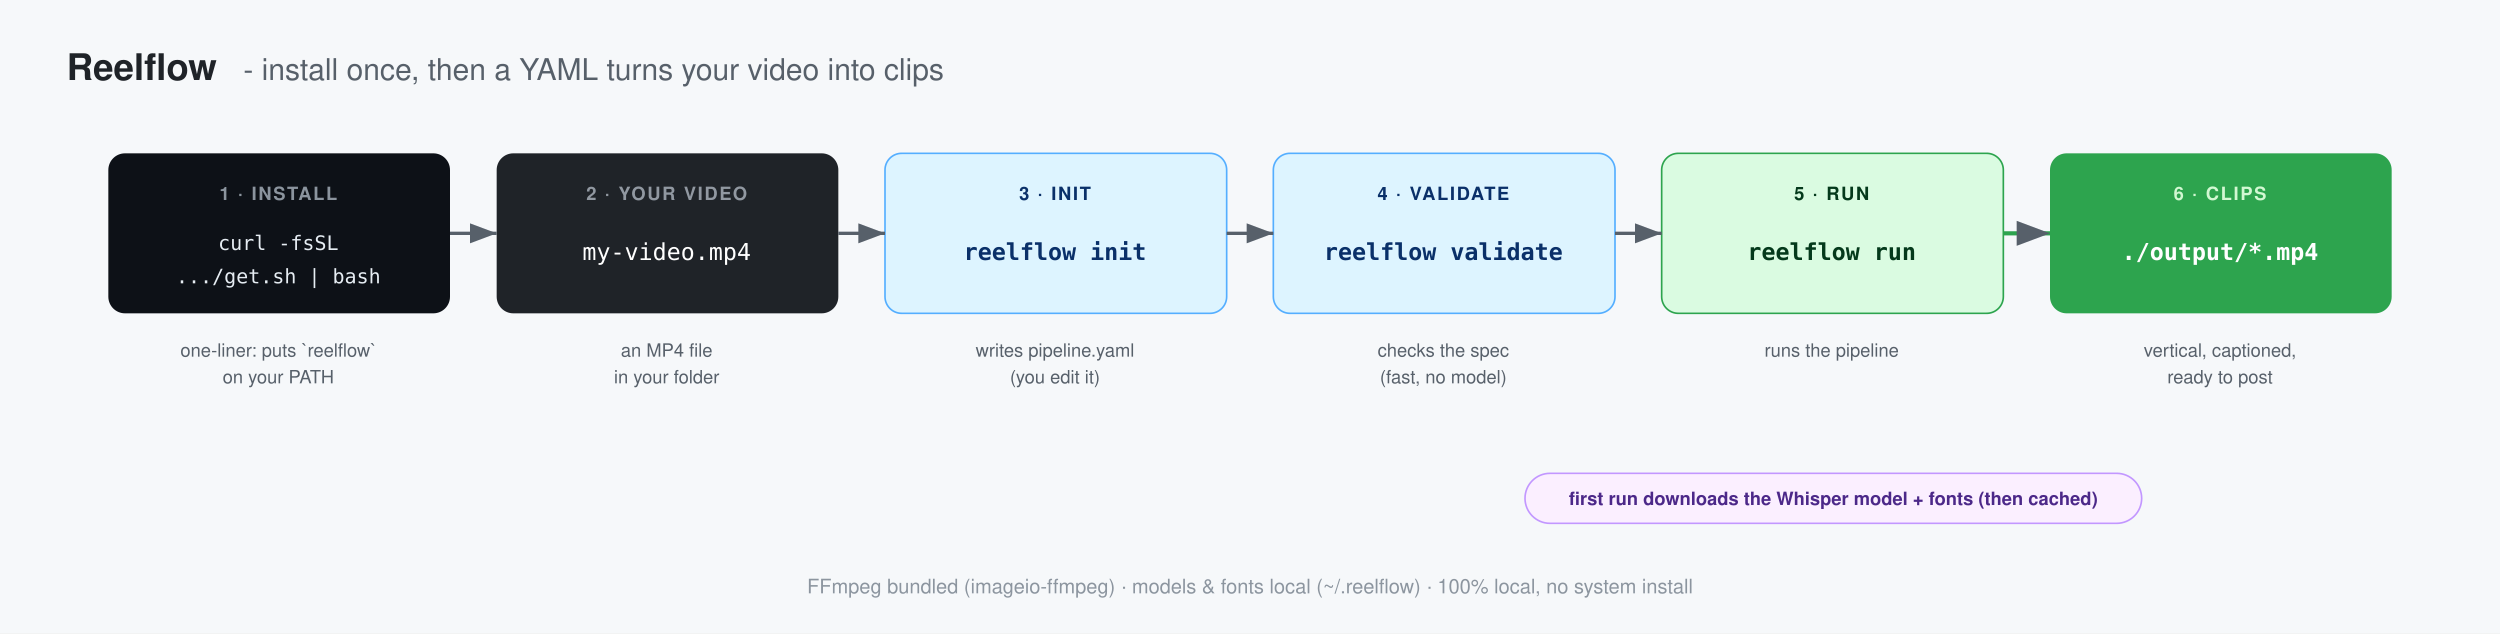
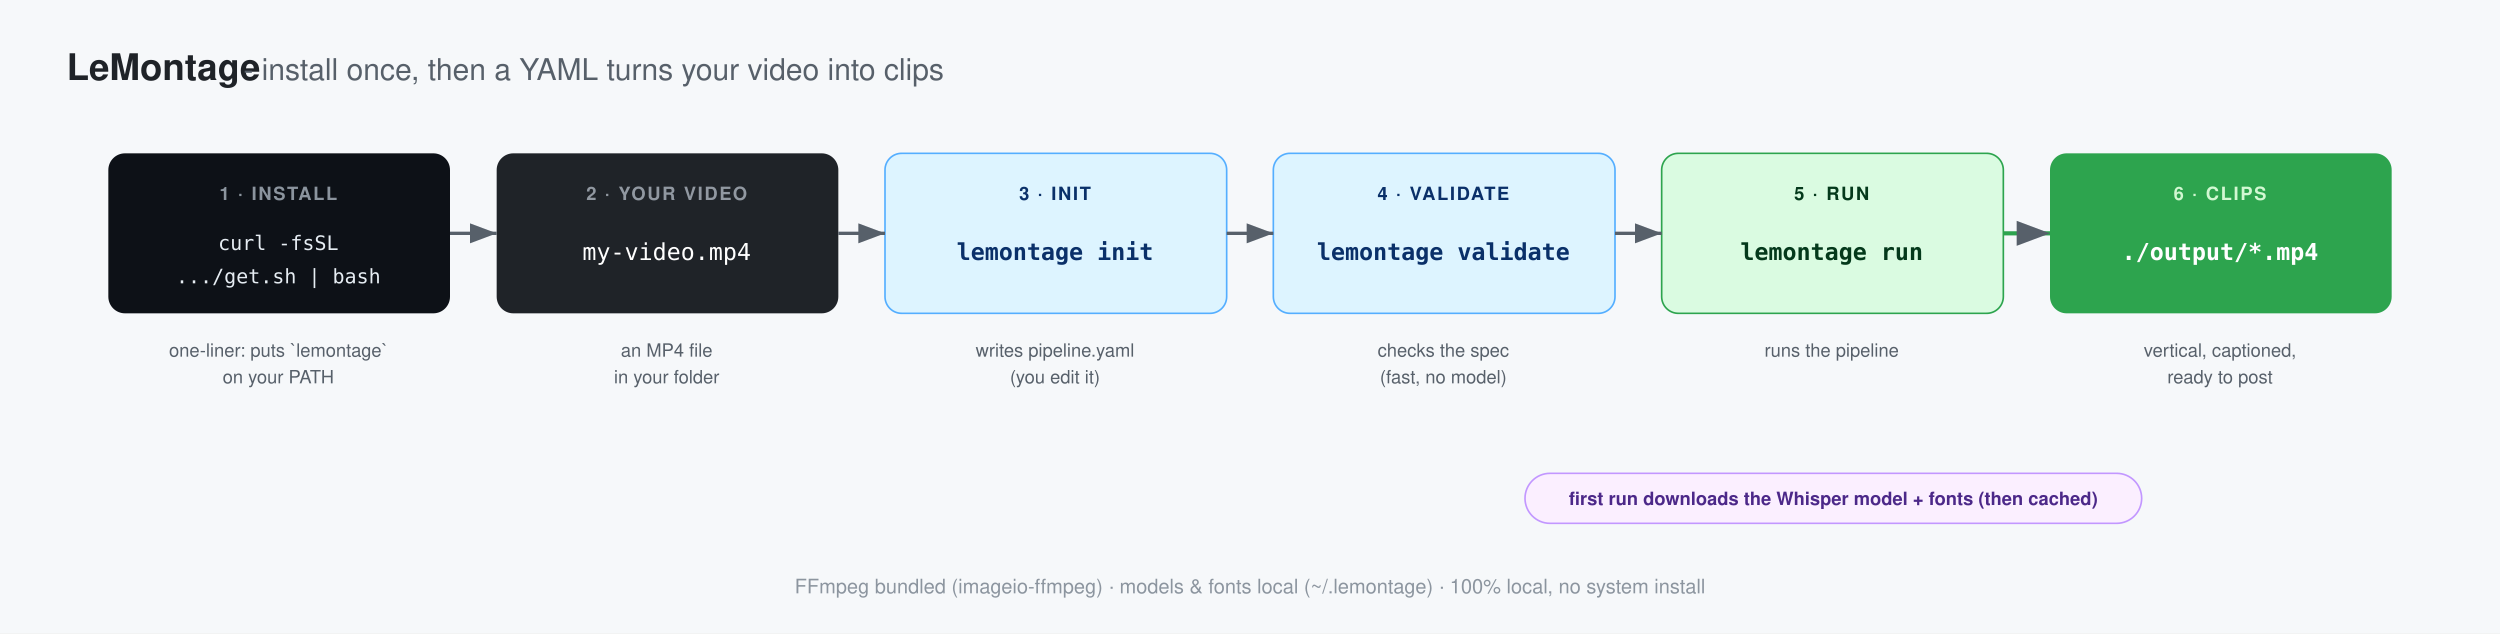
<svg xmlns="http://www.w3.org/2000/svg" width="1500" height="380" viewBox="0 0 1500 380" font-family="-apple-system, Segoe UI, Helvetica, Arial, sans-serif">
  <defs>
    <marker id="arrow" markerWidth="10" markerHeight="10" refX="8" refY="3" orient="auto" markerUnits="strokeWidth">
      <path d="M0,0 L8,3 L0,6 z" fill="#57606a" />
    </marker>
  </defs>
  <rect x="0" y="0" width="1500" height="380" fill="#f6f8fa" />
-   <text x="40" y="48" font-size="22" font-weight="700" fill="#1f2328">Reelflow</text>
+   <text x="40" y="48" font-size="22" font-weight="700" fill="#1f2328">LeMontage</text>
  <text x="146" y="48" font-size="18" fill="#57606a">- install once, then a YAML turns your video into clips</text>
  <rect x="65" y="92" width="205" height="96" rx="10" fill="#0d1117" />
  <text x="167" y="120" font-size="11" font-weight="700" fill="#8b949e" text-anchor="middle" letter-spacing="1">1 · INSTALL</text>
  <g font-family="ui-monospace, SFMono-Regular, Menlo, Consolas, monospace" font-size="12" fill="#e6edf3" text-anchor="middle">
    <text x="167" y="150">curl -fsSL</text>
    <text x="167" y="170">.../get.sh | bash</text>
  </g>
-   <text x="167" y="214" font-size="11" fill="#57606a" text-anchor="middle">one-liner: puts `reelflow`</text>
+   <text x="167" y="214" font-size="11" fill="#57606a" text-anchor="middle">one-liner: puts `lemontage`</text>
  <text x="167" y="230" font-size="11" fill="#57606a" text-anchor="middle">on your PATH</text>
  <rect x="298" y="92" width="205" height="96" rx="10" fill="#1f2328" />
  <text x="400" y="120" font-size="11" font-weight="700" fill="#9198a1" text-anchor="middle" letter-spacing="1">2 · YOUR VIDEO</text>
  <text x="400" y="156" font-family="ui-monospace, SFMono-Regular, Menlo, Consolas, monospace" font-size="14" fill="#ffffff" text-anchor="middle">my-video.mp4</text>
  <text x="400" y="214" font-size="11" fill="#57606a" text-anchor="middle">an MP4 file</text>
  <text x="400" y="230" font-size="11" fill="#57606a" text-anchor="middle">in your folder</text>
  <rect x="531" y="92" width="205" height="96" rx="10" fill="#ddf4ff" stroke="#54aeff" />
  <text x="633" y="120" font-size="11" font-weight="700" fill="#0a3069" text-anchor="middle" letter-spacing="1">3 · INIT</text>
-   <text x="633" y="156" font-family="ui-monospace, SFMono-Regular, Menlo, Consolas, monospace" font-size="14" font-weight="700" fill="#0a3069" text-anchor="middle">reelflow init</text>
+   <text x="633" y="156" font-family="ui-monospace, SFMono-Regular, Menlo, Consolas, monospace" font-size="14" font-weight="700" fill="#0a3069" text-anchor="middle">lemontage init</text>
  <text x="633" y="214" font-size="11" fill="#57606a" text-anchor="middle">writes pipeline.yaml</text>
  <text x="633" y="230" font-size="11" fill="#57606a" text-anchor="middle">(you edit it)</text>
  <rect x="764" y="92" width="205" height="96" rx="10" fill="#ddf4ff" stroke="#54aeff" />
  <text x="866" y="120" font-size="11" font-weight="700" fill="#0a3069" text-anchor="middle" letter-spacing="1">4 · VALIDATE</text>
-   <text x="866" y="156" font-family="ui-monospace, SFMono-Regular, Menlo, Consolas, monospace" font-size="14" font-weight="700" fill="#0a3069" text-anchor="middle">reelflow validate</text>
+   <text x="866" y="156" font-family="ui-monospace, SFMono-Regular, Menlo, Consolas, monospace" font-size="14" font-weight="700" fill="#0a3069" text-anchor="middle">lemontage validate</text>
  <text x="866" y="214" font-size="11" fill="#57606a" text-anchor="middle">checks the spec</text>
  <text x="866" y="230" font-size="11" fill="#57606a" text-anchor="middle">(fast, no model)</text>
  <rect x="997" y="92" width="205" height="96" rx="10" fill="#dafbe1" stroke="#2da44e" />
  <text x="1099" y="120" font-size="11" font-weight="700" fill="#04391b" text-anchor="middle" letter-spacing="1">5 · RUN</text>
-   <text x="1099" y="156" font-family="ui-monospace, SFMono-Regular, Menlo, Consolas, monospace" font-size="14" font-weight="700" fill="#04391b" text-anchor="middle">reelflow run</text>
+   <text x="1099" y="156" font-family="ui-monospace, SFMono-Regular, Menlo, Consolas, monospace" font-size="14" font-weight="700" fill="#04391b" text-anchor="middle">lemontage run</text>
  <text x="1099" y="214" font-size="11" fill="#57606a" text-anchor="middle">runs the pipeline</text>
  <rect x="1230" y="92" width="205" height="96" rx="10" fill="#2da44e" />
  <text x="1332" y="120" font-size="11" font-weight="700" fill="#d2f8d2" text-anchor="middle" letter-spacing="1">6 · CLIPS</text>
  <text x="1332" y="156" font-family="ui-monospace, SFMono-Regular, Menlo, Consolas, monospace" font-size="14" font-weight="700" fill="#ffffff" text-anchor="middle">./output/*.mp4</text>
  <text x="1332" y="214" font-size="11" fill="#57606a" text-anchor="middle">vertical, captioned,</text>
  <text x="1332" y="230" font-size="11" fill="#57606a" text-anchor="middle">ready to post</text>
  <line x1="270" y1="140" x2="298" y2="140" stroke="#57606a" stroke-width="2" marker-end="url(#arrow)" />
  <line x1="503" y1="140" x2="531" y2="140" stroke="#57606a" stroke-width="2" marker-end="url(#arrow)" />
  <line x1="736" y1="140" x2="764" y2="140" stroke="#57606a" stroke-width="2" marker-end="url(#arrow)" />
  <line x1="969" y1="140" x2="997" y2="140" stroke="#57606a" stroke-width="2" marker-end="url(#arrow)" />
  <line x1="1202" y1="140" x2="1230" y2="140" stroke="#2da44e" stroke-width="2.5" marker-end="url(#arrow)" />
  <rect x="915" y="284" width="370" height="30" rx="15" fill="#fbefff" stroke="#c297ff" />
  <text x="1100" y="303" font-size="11" font-weight="700" fill="#4c2889" text-anchor="middle">first run downloads the Whisper model + fonts (then cached)</text>
-   <text x="750" y="356" font-size="12" fill="#8c959f" text-anchor="middle">FFmpeg bundled (imageio-ffmpeg) · models &amp; fonts local (~/.reelflow) · 100% local, no system install</text>
+   <text x="750" y="356" font-size="12" fill="#8c959f" text-anchor="middle">FFmpeg bundled (imageio-ffmpeg) · models &amp; fonts local (~/.lemontage) · 100% local, no system install</text>
</svg>
